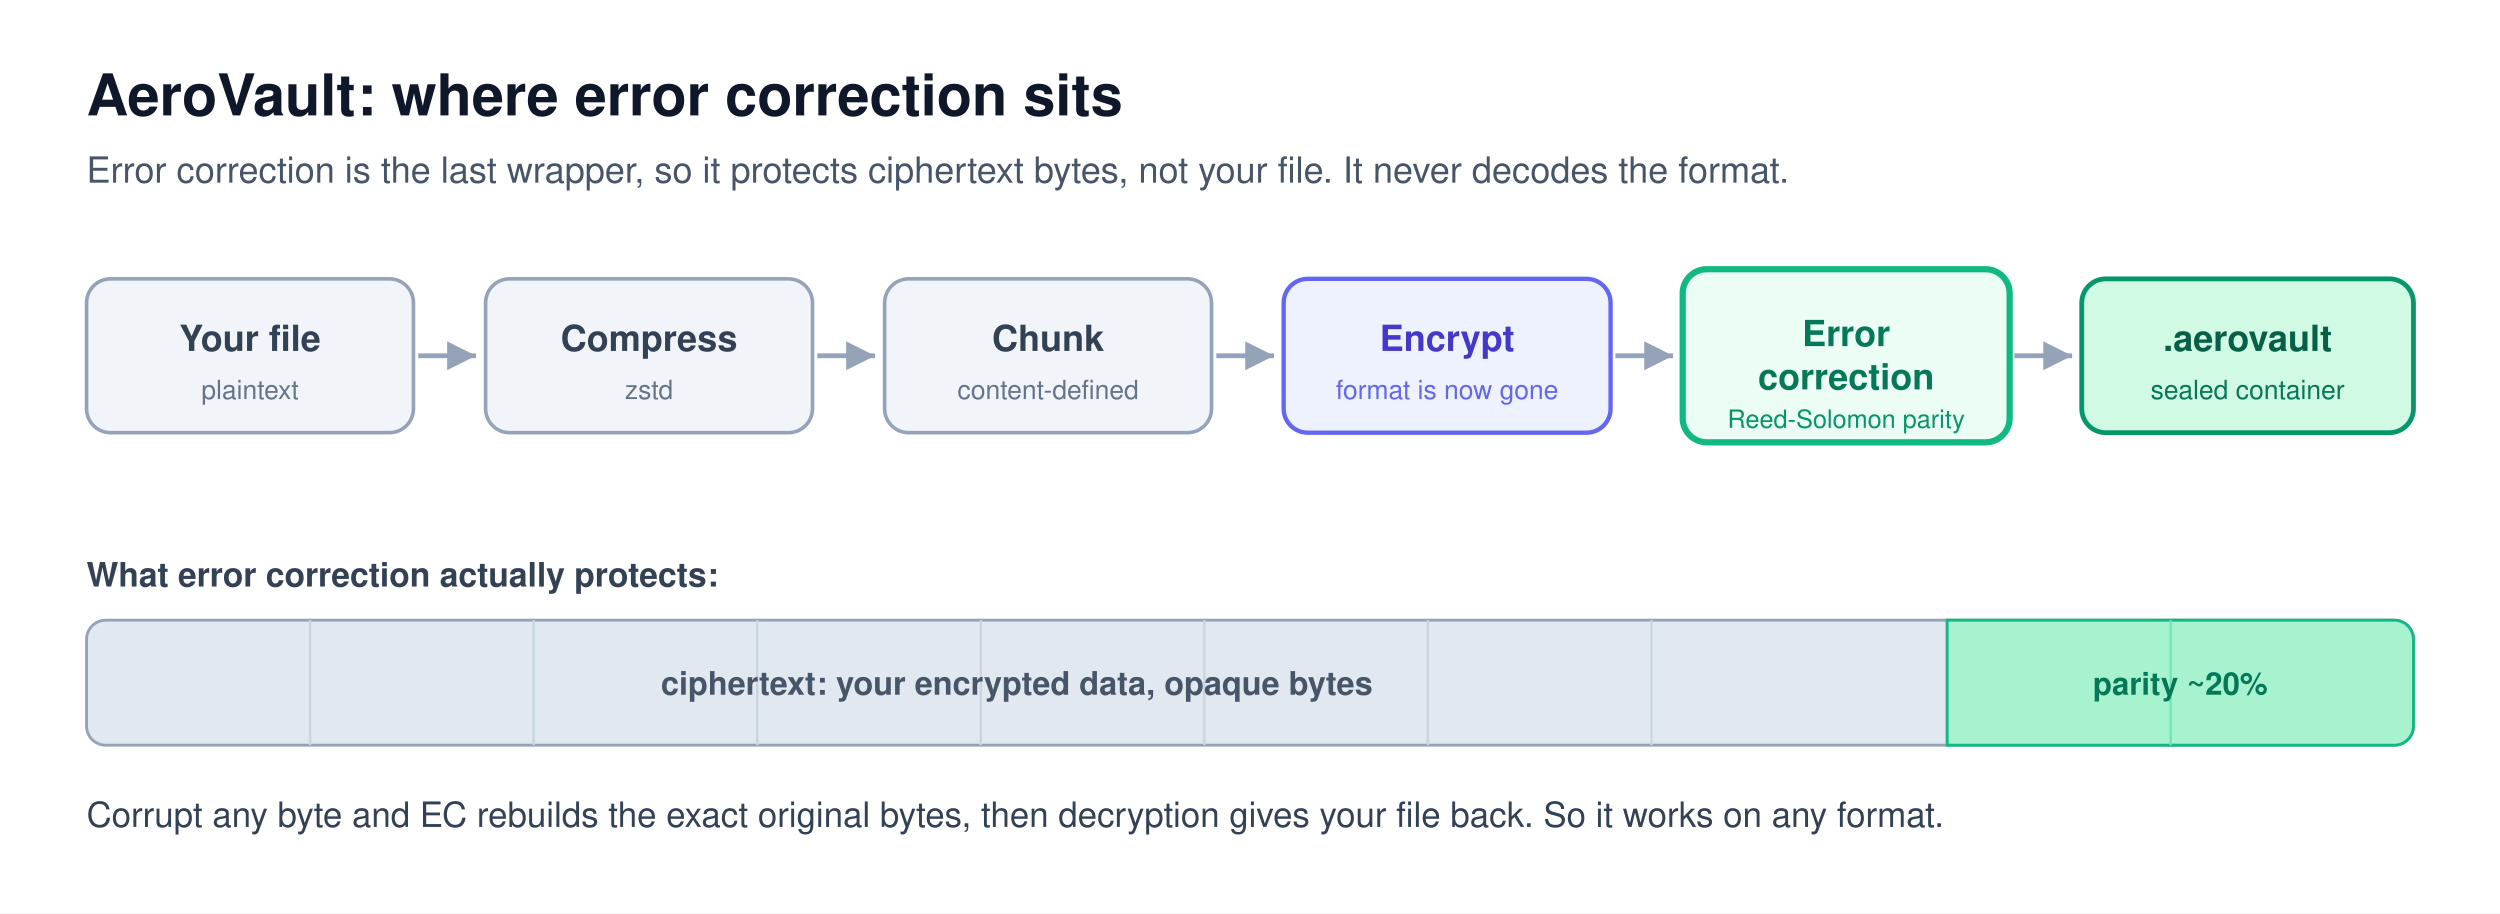
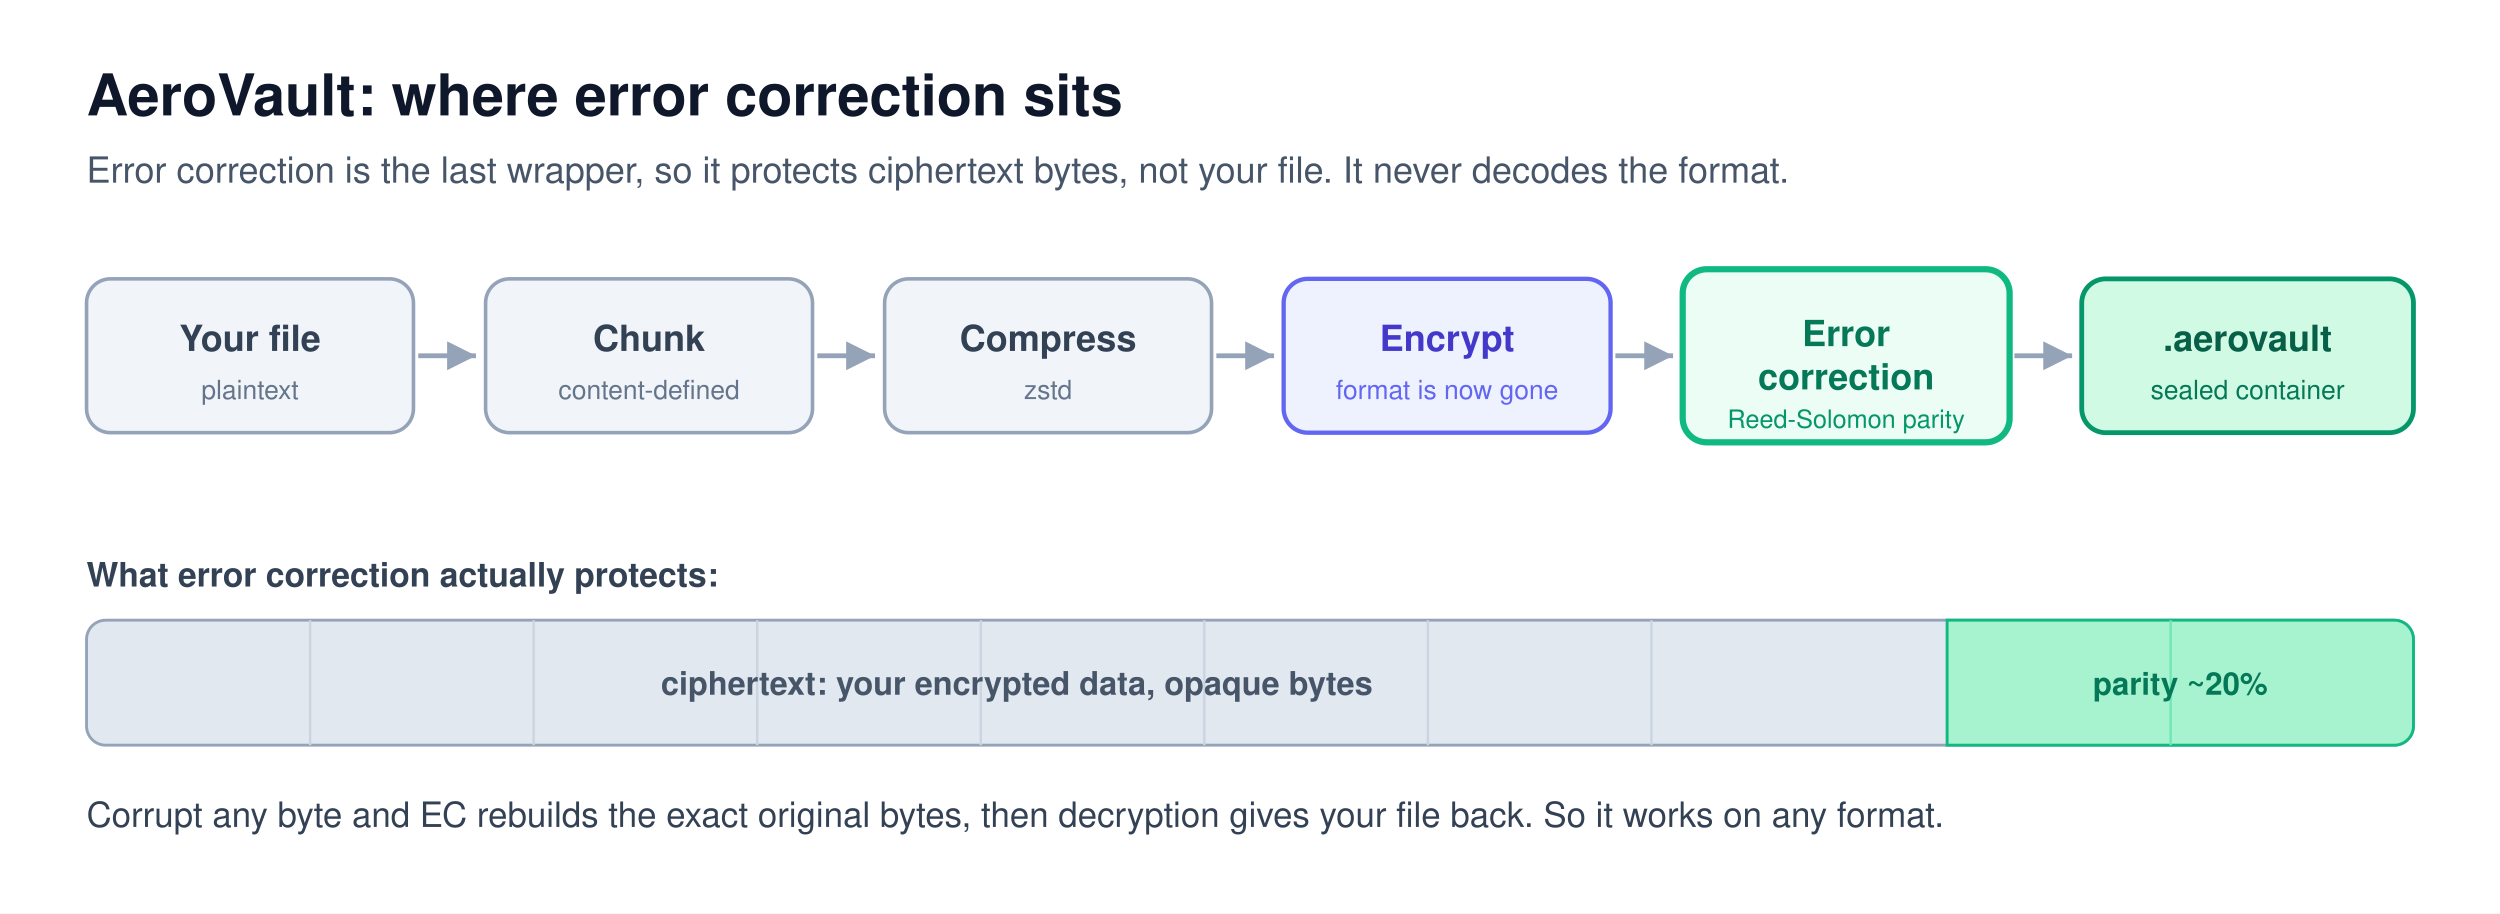
<svg xmlns="http://www.w3.org/2000/svg" width="1040" height="380" viewBox="0 0 1040 380" font-family="'Segoe UI', system-ui, -apple-system, Helvetica, Arial, sans-serif">
  <defs>
    <marker id="arrow" markerWidth="9" markerHeight="9" refX="6" refY="3" orient="auto" markerUnits="strokeWidth">
      <path d="M0,0 L6,3 L0,6 Z" fill="#94a3b8" />
    </marker>
  </defs>
  <rect width="1040" height="380" fill="#ffffff" />
  <text x="36" y="48" font-size="24" font-weight="700" fill="#0f172a">AeroVault: where error correction sits</text>
  <text x="36" y="76" font-size="15" fill="#475569">Error correction is the last wrapper, so it protects ciphertext bytes, not your file. It never decodes the format.</text>
  <rect x="36" y="116" width="136" height="64" rx="10" fill="#f1f5f9" stroke="#94a3b8" stroke-width="1.5" />
  <text x="104" y="146" font-size="15" font-weight="600" fill="#334155" text-anchor="middle">Your file</text>
  <text x="104" y="166" font-size="11" fill="#64748b" text-anchor="middle">plaintext</text>
  <line x1="174" y1="148" x2="198" y2="148" stroke="#94a3b8" stroke-width="2" marker-end="url(#arrow)" />
  <rect x="202" y="116" width="136" height="64" rx="10" fill="#f1f5f9" stroke="#94a3b8" stroke-width="1.5" />
-   <text x="270" y="146" font-size="15" font-weight="600" fill="#334155" text-anchor="middle">Compress</text>
-   <text x="270" y="166" font-size="11" fill="#64748b" text-anchor="middle">zstd</text>
+   <text x="270" y="146" font-size="15" font-weight="600" fill="#334155" text-anchor="middle">Chunk</text>
+   <text x="270" y="166" font-size="11" fill="#64748b" text-anchor="middle">content-defined</text>
  <line x1="340" y1="148" x2="364" y2="148" stroke="#94a3b8" stroke-width="2" marker-end="url(#arrow)" />
  <rect x="368" y="116" width="136" height="64" rx="10" fill="#f1f5f9" stroke="#94a3b8" stroke-width="1.5" />
-   <text x="436" y="146" font-size="15" font-weight="600" fill="#334155" text-anchor="middle">Chunk</text>
-   <text x="436" y="166" font-size="11" fill="#64748b" text-anchor="middle">content-defined</text>
+   <text x="436" y="146" font-size="15" font-weight="600" fill="#334155" text-anchor="middle">Compress</text>
+   <text x="436" y="166" font-size="11" fill="#64748b" text-anchor="middle">zstd</text>
  <line x1="506" y1="148" x2="530" y2="148" stroke="#94a3b8" stroke-width="2" marker-end="url(#arrow)" />
  <rect x="534" y="116" width="136" height="64" rx="10" fill="#eef2ff" stroke="#6366f1" stroke-width="1.8" />
  <text x="602" y="146" font-size="15" font-weight="600" fill="#4338ca" text-anchor="middle">Encrypt</text>
  <text x="602" y="166" font-size="11" fill="#6366f1" text-anchor="middle">format is now gone</text>
  <line x1="672" y1="148" x2="696" y2="148" stroke="#94a3b8" stroke-width="2" marker-end="url(#arrow)" />
  <rect x="700" y="112" width="136" height="72" rx="10" fill="#ecfdf5" stroke="#10b981" stroke-width="2.6" />
  <text x="768" y="144" font-size="15" font-weight="700" fill="#047857" text-anchor="middle">Error</text>
  <text x="768" y="162" font-size="15" font-weight="700" fill="#047857" text-anchor="middle">correction</text>
  <text x="768" y="178" font-size="10.5" fill="#059669" text-anchor="middle">Reed-Solomon parity</text>
  <line x1="838" y1="148" x2="862" y2="148" stroke="#94a3b8" stroke-width="2" marker-end="url(#arrow)" />
  <rect x="866" y="116" width="138" height="64" rx="10" fill="#d1fae5" stroke="#059669" stroke-width="2" />
  <text x="935" y="146" font-size="15" font-weight="700" fill="#065f46" text-anchor="middle">.aerovault</text>
  <text x="935" y="166" font-size="11" fill="#047857" text-anchor="middle">sealed container</text>
  <text x="36" y="244" font-size="14" font-weight="600" fill="#334155">What error correction actually protects:</text>
  <rect x="36" y="258" width="968" height="52" rx="8" fill="#e2e8f0" stroke="#94a3b8" stroke-width="1.2" />
  <path d="M810 258 h186 a8 8 0 0 1 8 8 v36 a8 8 0 0 1 -8 8 h-186 Z" fill="#a7f3d0" stroke="#10b981" stroke-width="1.2" />
  <line x1="129" y1="258" x2="129" y2="310" stroke="#cbd5e1" stroke-width="1" />
  <line x1="222" y1="258" x2="222" y2="310" stroke="#cbd5e1" stroke-width="1" />
  <line x1="315" y1="258" x2="315" y2="310" stroke="#cbd5e1" stroke-width="1" />
  <line x1="408" y1="258" x2="408" y2="310" stroke="#cbd5e1" stroke-width="1" />
  <line x1="501" y1="258" x2="501" y2="310" stroke="#cbd5e1" stroke-width="1" />
  <line x1="594" y1="258" x2="594" y2="310" stroke="#cbd5e1" stroke-width="1" />
  <line x1="687" y1="258" x2="687" y2="310" stroke="#cbd5e1" stroke-width="1" />
  <line x1="903" y1="258" x2="903" y2="310" stroke="#6ee7b7" stroke-width="1" />
  <text x="423" y="289" font-size="13.5" font-weight="600" fill="#475569" text-anchor="middle">ciphertext: your encrypted data, opaque bytes</text>
  <text x="907" y="289" font-size="13" font-weight="700" fill="#047857" text-anchor="middle">parity ~20%</text>
  <text x="36" y="344" font-size="14.5" fill="#334155">Corrupt any byte and EC rebuilds the exact original bytes, then decryption gives your file back. So it works on any format.</text>
</svg>
